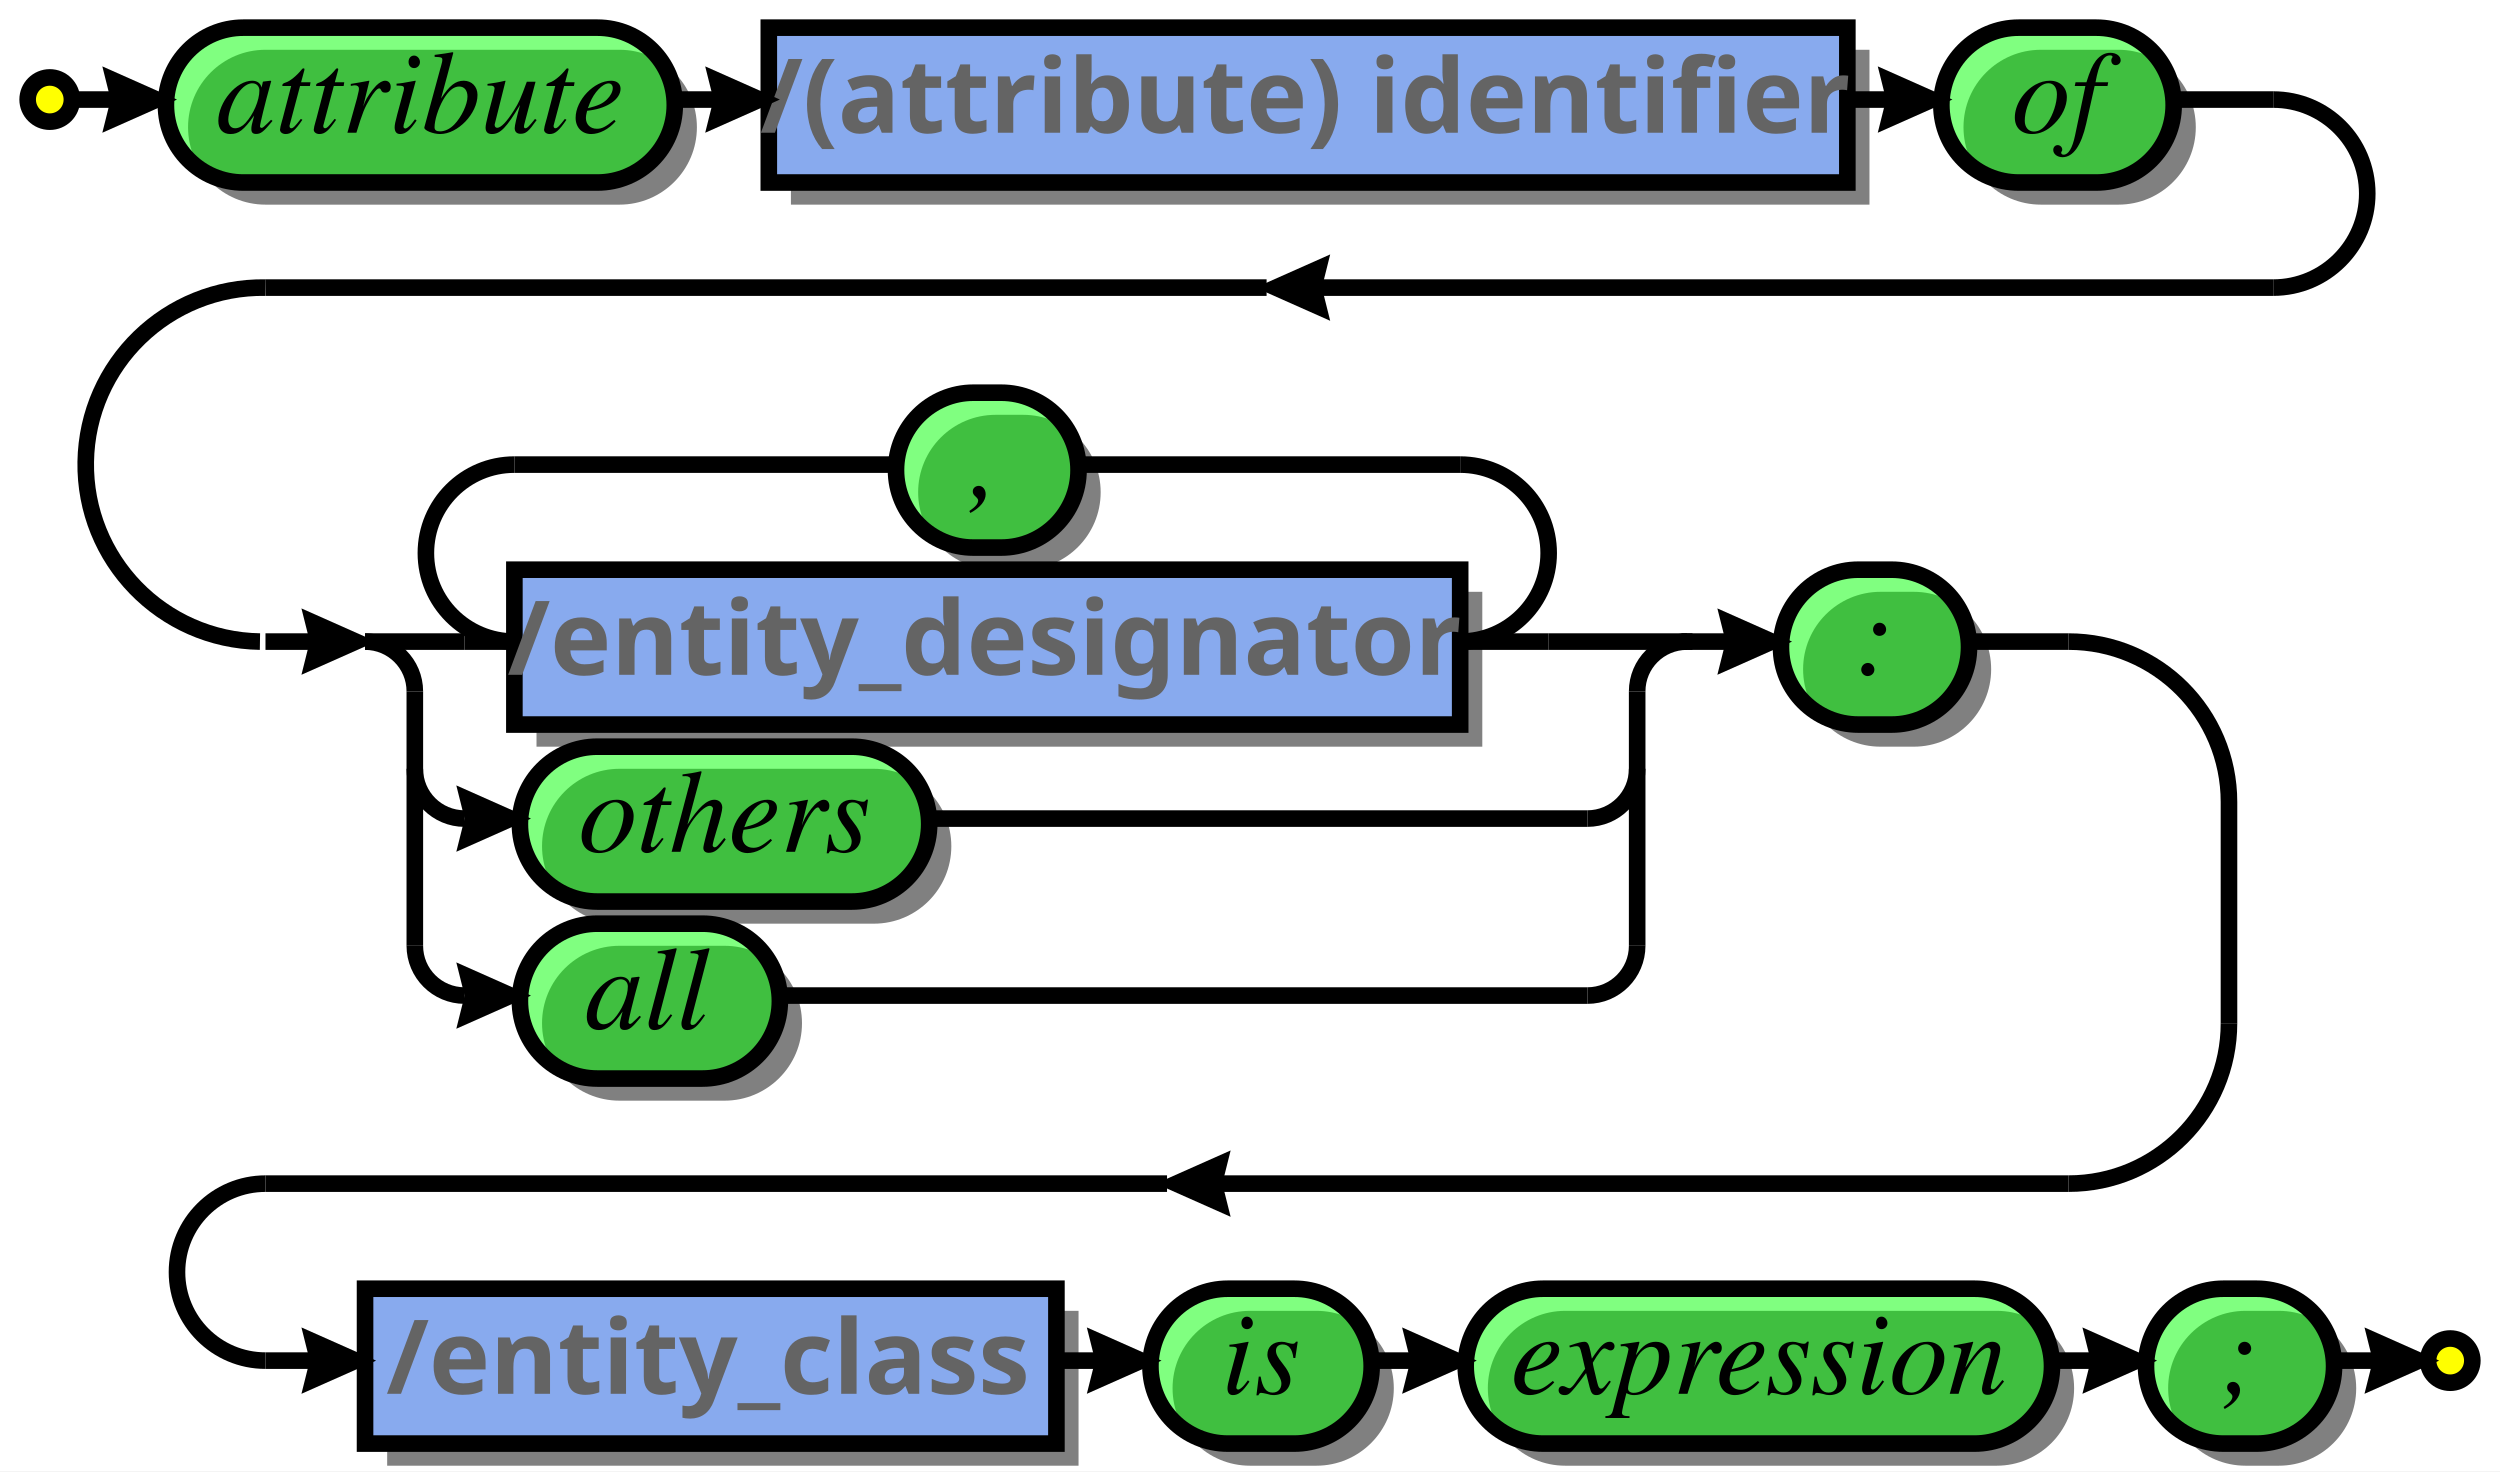
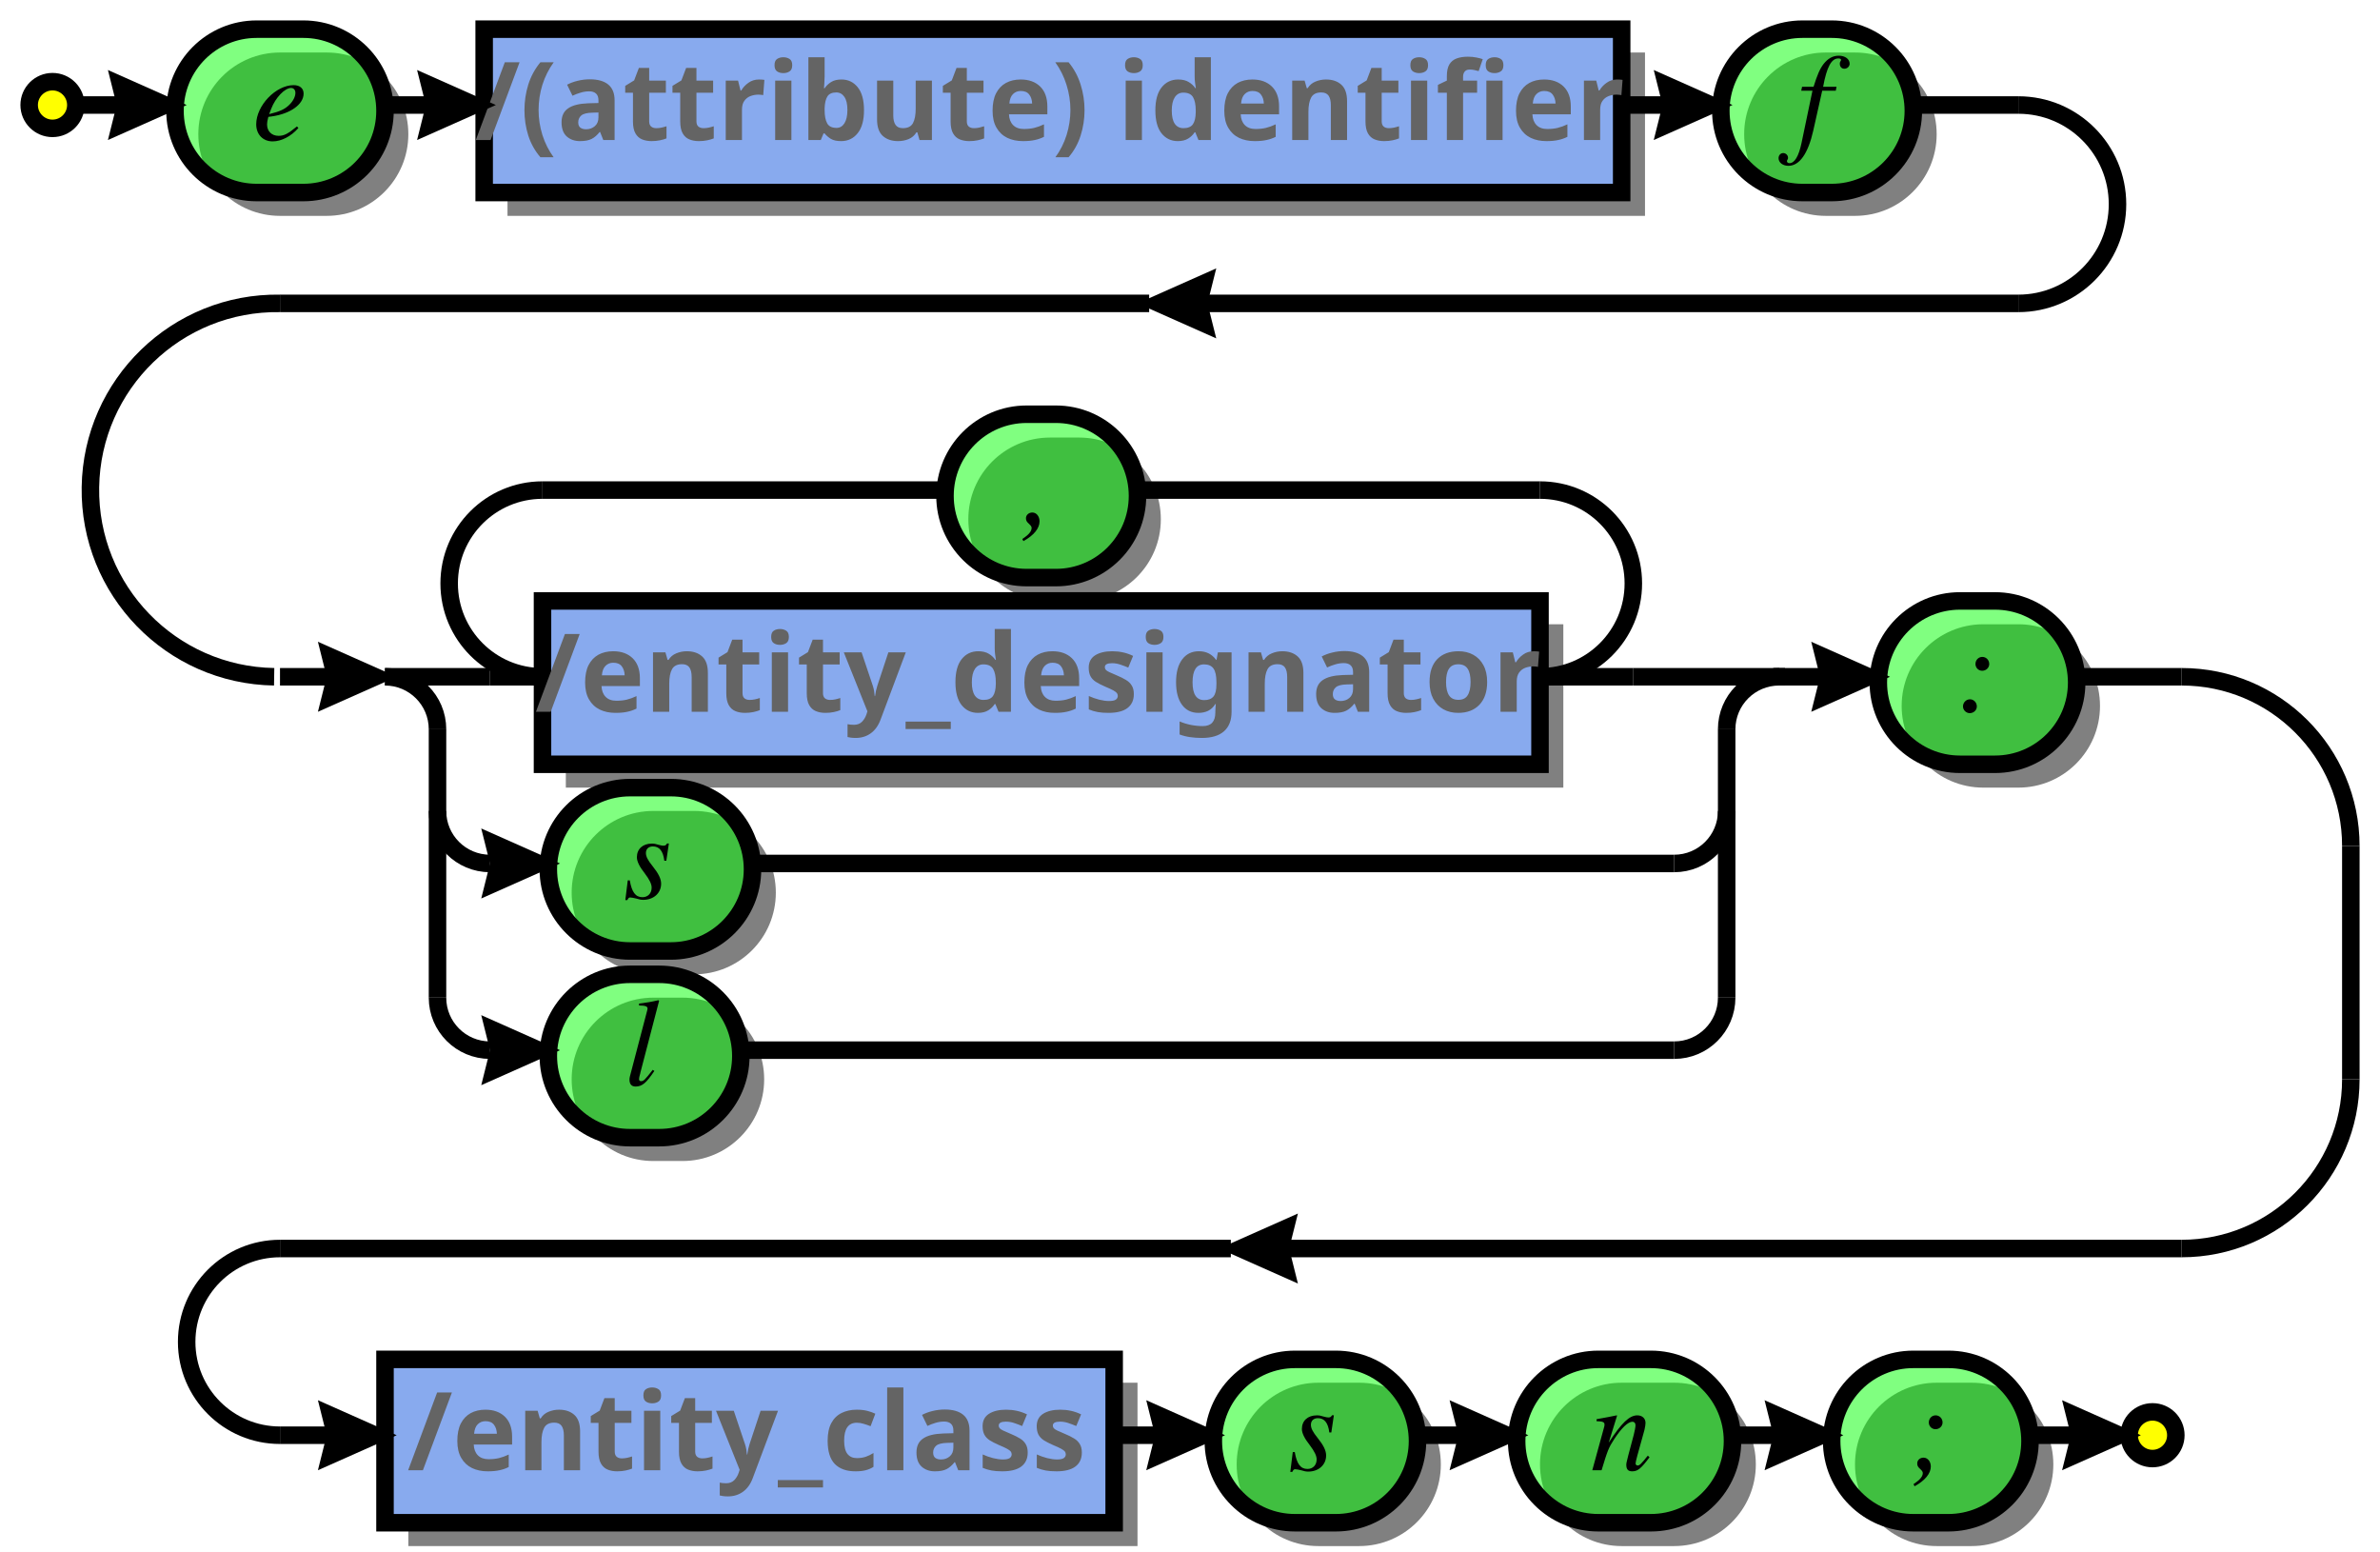
- <svg xmlns="http://www.w3.org/2000/svg" xml:space="preserve" width="452" height="266" version="1.1">
+ <svg xmlns="http://www.w3.org/2000/svg" xml:space="preserve" width="408" height="266" version="1.1">
  <style type="text/css">

.title_font {fill:#000000; text-anchor:middle;
font-family:Sans; font-size:22pt; font-weight:bold; font-style:normal; }
.token_font {fill:#000000; text-anchor:middle;
font-family:Times; font-size:16pt; font-weight:normal; font-style:italic; }
.box_font {fill:#646464; text-anchor:middle;
font-family:Sans; font-size:14pt; font-weight:bold; font-style:normal; }
.hex_bubble_font {fill:#000000; text-anchor:middle;
font-family:Sans; font-size:14pt; font-weight:bold; font-style:normal; }
.label {fill: #000; text-anchor:middle; font-size:16pt; font-weight:bold; font-family:Sans;}
.link {fill: #0D47A1;}
.link:hover {fill: #0D47A1; text-decoration:underline;}
.link:visited {fill: #4A148C;}

</style>
  <defs>
    <marker id="arrow" markerWidth="5" markerHeight="4" refX="2.5" refY="2" orient="auto" markerUnits="strokeWidth">
      <path d="M0,0 L0.5,2 L0,4 L4.5,2 z" fill="#000000" />
    </marker>
  </defs>
  <rect width="100%" height="100%" fill="white" />
  <circle cx="9" cy="18" r="4" stroke="#000000" stroke-width="3" fill="#ffff00" />
-   <path d="M48,37 A14,14 0 0,1 48,9 H112 A14,14 0 0,1 112,37 z" fill="#000000" fill-opacity="0.498" />
-   <path d="M44,33 A14,14 0 0,1 44,5 H108 A14,14 0 0,1 108,33 z" stroke="#000000" stroke-width="3" fill="#00ff00" fill-opacity="0.498" />
-   <text class="token_font" x="76" y="24">attribute</text>
-   <rect x="143" y="9" width="195" height="28" fill="#000000" fill-opacity="0.498" />
-   <rect x="139" y="5" width="195" height="28" stroke="#000000" stroke-width="3" fill="#88aaee" fill-opacity="1.0" />
-   <text class="box_font" x="236" y="24">/(attribute) identifier</text>
-   <line x1="121" y1="18" x2="135" y2="18" stroke="#000000" stroke-width="3" marker-end="url(#arrow)" />
-   <path d="M369,37 A14,14 0 0,1 369,9 H383 A14,14 0 0,1 383,37 z" fill="#000000" fill-opacity="0.498" />
-   <path d="M365,33 A14,14 0 0,1 365,5 H379 A14,14 0 0,1 379,33 z" stroke="#000000" stroke-width="3" fill="#00ff00" fill-opacity="0.498" />
-   <text class="token_font" x="372" y="24">of</text>
-   <line x1="333" y1="18" x2="347" y2="18" stroke="#000000" stroke-width="3" marker-end="url(#arrow)" />
+   <path d="M48,37 A14,14 0 0,1 48,9 H56 A14,14 0 0,1 56,37 z" fill="#000000" fill-opacity="0.498" />
+   <path d="M44,33 A14,14 0 0,1 44,5 H52 A14,14 0 0,1 52,33 z" stroke="#000000" stroke-width="3" fill="#00ff00" fill-opacity="0.498" />
+   <text class="token_font" x="48" y="24">e</text>
+   <rect x="87" y="9" width="195" height="28" fill="#000000" fill-opacity="0.498" />
+   <rect x="83" y="5" width="195" height="28" stroke="#000000" stroke-width="3" fill="#88aaee" fill-opacity="1.0" />
+   <text class="box_font" x="180" y="24">/(attribute) identifier</text>
+   <line x1="65" y1="18" x2="79" y2="18" stroke="#000000" stroke-width="3" marker-end="url(#arrow)" />
+   <path d="M313,37 A14,14 0 0,1 313,9 H318 A14,14 0 0,1 318,37 z" fill="#000000" fill-opacity="0.498" />
+   <path d="M309,33 A14,14 0 0,1 309,5 H314 A14,14 0 0,1 314,33 z" stroke="#000000" stroke-width="3" fill="#00ff00" fill-opacity="0.498" />
+   <text class="token_font" x="311" y="24">f</text>
+   <line x1="277" y1="18" x2="291" y2="18" stroke="#000000" stroke-width="3" marker-end="url(#arrow)" />
  <rect x="97" y="107" width="171" height="28" fill="#000000" fill-opacity="0.498" />
  <rect x="93" y="103" width="171" height="28" stroke="#000000" stroke-width="3" fill="#88aaee" fill-opacity="1.0" />
  <text class="box_font" x="178" y="122">/entity_designator</text>
  <path d="M180,103 A14,14 0 0,1 180,75 H185 A14,14 0 0,1 185,103 z" fill="#000000" fill-opacity="0.498" />
  <path d="M176,99 A14,14 0 0,1 176,71 H181 A14,14 0 0,1 181,99 z" stroke="#000000" stroke-width="3" fill="#00ff00" fill-opacity="0.498" />
  <text class="token_font" x="178" y="90">,</text>
  <line x1="93" y1="84" x2="162" y2="84" stroke="#000000" stroke-width="3" />
  <line x1="195" y1="84" x2="264" y2="84" stroke="#000000" stroke-width="3" />
  <line x1="84" y1="116" x2="93" y2="116" stroke="#000000" stroke-width="3" />
  <path d="M93,84 A16,16 0 0,0 93,116" stroke="#000000" stroke-width="3" fill="none" />
  <path d="M264,116 A16,16 0 0,0 264,84" stroke="#000000" stroke-width="3" fill="none" />
  <line x1="264" y1="116" x2="280" y2="116" stroke="#000000" stroke-width="3" />
-   <path d="M112,167 A14,14 0 0,1 112,139 H158 A14,14 0 0,1 158,167 z" fill="#000000" fill-opacity="0.498" />
-   <path d="M108,163 A14,14 0 0,1 108,135 H154 A14,14 0 0,1 154,163 z" stroke="#000000" stroke-width="3" fill="#00ff00" fill-opacity="0.498" />
-   <text class="token_font" x="131" y="154">others</text>
-   <path d="M112,199 A14,14 0 0,1 112,171 H131 A14,14 0 0,1 131,199 z" fill="#000000" fill-opacity="0.498" />
-   <path d="M108,195 A14,14 0 0,1 108,167 H127 A14,14 0 0,1 127,195 z" stroke="#000000" stroke-width="3" fill="#00ff00" fill-opacity="0.498" />
-   <text class="token_font" x="117" y="186">all</text>
+   <path d="M112,167 A14,14 0 0,1 112,139 H119 A14,14 0 0,1 119,167 z" fill="#000000" fill-opacity="0.498" />
+   <path d="M108,163 A14,14 0 0,1 108,135 H115 A14,14 0 0,1 115,163 z" stroke="#000000" stroke-width="3" fill="#00ff00" fill-opacity="0.498" />
+   <text class="token_font" x="111" y="154">s</text>
+   <path d="M112,199 A14,14 0 0,1 112,171 H117 A14,14 0 0,1 117,199 z" fill="#000000" fill-opacity="0.498" />
+   <path d="M108,195 A14,14 0 0,1 108,167 H113 A14,14 0 0,1 113,195 z" stroke="#000000" stroke-width="3" fill="#00ff00" fill-opacity="0.498" />
+   <text class="token_font" x="110" y="186">l</text>
  <line x1="66" y1="116" x2="84" y2="116" stroke="#000000" stroke-width="3" />
  <line x1="280" y1="116" x2="306" y2="116" stroke="#000000" stroke-width="3" />
  <path d="M75,125 A9,9 0 0,0 66,116" stroke="#000000" stroke-width="3" fill="none" />
  <line x1="84" y1="148" x2="90" y2="148" stroke="#000000" stroke-width="3" marker-end="url(#arrow)" />
-   <line x1="168" y1="148" x2="287" y2="148" stroke="#000000" stroke-width="3" />
+   <line x1="129" y1="148" x2="287" y2="148" stroke="#000000" stroke-width="3" />
  <path d="M75,139 A9,9 0 0,0 84,148" stroke="#000000" stroke-width="3" fill="none" />
  <path d="M287,148 A9,9 0 0,0 296,139" stroke="#000000" stroke-width="3" fill="none" />
  <line x1="84" y1="180" x2="90" y2="180" stroke="#000000" stroke-width="3" marker-end="url(#arrow)" />
-   <line x1="141" y1="180" x2="287" y2="180" stroke="#000000" stroke-width="3" />
+   <line x1="127" y1="180" x2="287" y2="180" stroke="#000000" stroke-width="3" />
  <path d="M75,171 A9,9 0 0,0 84,180" stroke="#000000" stroke-width="3" fill="none" />
  <path d="M287,180 A9,9 0 0,0 296,171" stroke="#000000" stroke-width="3" fill="none" />
  <path d="M305,116 A9,9 0 0,0 296,125" stroke="#000000" stroke-width="3" fill="none" />
  <line x1="75" y1="171" x2="75" y2="125" stroke="#000000" stroke-width="3" />
  <line x1="296" y1="171" x2="296" y2="125" stroke="#000000" stroke-width="3" />
  <path d="M340,135 A14,14 0 0,1 340,107 H346 A14,14 0 0,1 346,135 z" fill="#000000" fill-opacity="0.498" />
  <path d="M336,131 A14,14 0 0,1 336,103 H342 A14,14 0 0,1 342,131 z" stroke="#000000" stroke-width="3" fill="#00ff00" fill-opacity="0.498" />
  <text class="token_font" x="339" y="122">:</text>
  <line x1="304" y1="116" x2="318" y2="116" stroke="#000000" stroke-width="3" marker-end="url(#arrow)" />
-   <line x1="393" y1="18" x2="411" y2="18" stroke="#000000" stroke-width="3" />
-   <path d="M411,52 A17,17 0 0,0 411,18" stroke="#000000" stroke-width="3" fill="none" />
-   <line x1="411" y1="52" x2="233" y2="52" stroke="#000000" stroke-width="3" marker-end="url(#arrow)" />
-   <line x1="229" y1="52" x2="48" y2="52" stroke="#000000" stroke-width="3" />
+   <line x1="328" y1="18" x2="346" y2="18" stroke="#000000" stroke-width="3" />
+   <path d="M346,52 A17,17 0 0,0 346,18" stroke="#000000" stroke-width="3" fill="none" />
+   <line x1="346" y1="52" x2="201" y2="52" stroke="#000000" stroke-width="3" marker-end="url(#arrow)" />
+   <line x1="197" y1="52" x2="48" y2="52" stroke="#000000" stroke-width="3" />
  <path d="M48,52 A32,32 0 0,0 47,116" stroke="#000000" stroke-width="3" fill="none" />
  <line x1="48" y1="116" x2="62" y2="116" stroke="#000000" stroke-width="3" marker-end="url(#arrow)" />
  <rect x="70" y="237" width="125" height="28" fill="#000000" fill-opacity="0.498" />
  <rect x="66" y="233" width="125" height="28" stroke="#000000" stroke-width="3" fill="#88aaee" fill-opacity="1.0" />
  <text class="box_font" x="128" y="252">/entity_class</text>
-   <path d="M226,265 A14,14 0 0,1 226,237 H238 A14,14 0 0,1 238,265 z" fill="#000000" fill-opacity="0.498" />
-   <path d="M222,261 A14,14 0 0,1 222,233 H234 A14,14 0 0,1 234,261 z" stroke="#000000" stroke-width="3" fill="#00ff00" fill-opacity="0.498" />
-   <text class="token_font" x="228" y="252">is</text>
+   <path d="M226,265 A14,14 0 0,1 226,237 H233 A14,14 0 0,1 233,265 z" fill="#000000" fill-opacity="0.498" />
+   <path d="M222,261 A14,14 0 0,1 222,233 H229 A14,14 0 0,1 229,261 z" stroke="#000000" stroke-width="3" fill="#00ff00" fill-opacity="0.498" />
+   <text class="token_font" x="225" y="252">s</text>
  <line x1="190" y1="246" x2="204" y2="246" stroke="#000000" stroke-width="3" marker-end="url(#arrow)" />
-   <path d="M283,265 A14,14 0 0,1 283,237 H361 A14,14 0 0,1 361,265 z" fill="#000000" fill-opacity="0.498" />
-   <path d="M279,261 A14,14 0 0,1 279,233 H357 A14,14 0 0,1 357,261 z" stroke="#000000" stroke-width="3" fill="#00ff00" fill-opacity="0.498" />
-   <text class="token_font" x="318" y="252">expression</text>
-   <line x1="247" y1="246" x2="261" y2="246" stroke="#000000" stroke-width="3" marker-end="url(#arrow)" />
-   <path d="M406,265 A14,14 0 0,1 406,237 H412 A14,14 0 0,1 412,265 z" fill="#000000" fill-opacity="0.498" />
-   <path d="M402,261 A14,14 0 0,1 402,233 H408 A14,14 0 0,1 408,261 z" stroke="#000000" stroke-width="3" fill="#00ff00" fill-opacity="0.498" />
-   <text class="token_font" x="405" y="252">;</text>
-   <line x1="370" y1="246" x2="384" y2="246" stroke="#000000" stroke-width="3" marker-end="url(#arrow)" />
+   <path d="M278,265 A14,14 0 0,1 278,237 H287 A14,14 0 0,1 287,265 z" fill="#000000" fill-opacity="0.498" />
+   <path d="M274,261 A14,14 0 0,1 274,233 H283 A14,14 0 0,1 283,261 z" stroke="#000000" stroke-width="3" fill="#00ff00" fill-opacity="0.498" />
+   <text class="token_font" x="278" y="252">n</text>
+   <line x1="242" y1="246" x2="256" y2="246" stroke="#000000" stroke-width="3" marker-end="url(#arrow)" />
+   <path d="M332,265 A14,14 0 0,1 332,237 H338 A14,14 0 0,1 338,265 z" fill="#000000" fill-opacity="0.498" />
+   <path d="M328,261 A14,14 0 0,1 328,233 H334 A14,14 0 0,1 334,261 z" stroke="#000000" stroke-width="3" fill="#00ff00" fill-opacity="0.498" />
+   <text class="token_font" x="331" y="252">;</text>
+   <line x1="296" y1="246" x2="310" y2="246" stroke="#000000" stroke-width="3" marker-end="url(#arrow)" />
  <line x1="356" y1="116" x2="374" y2="116" stroke="#000000" stroke-width="3" />
  <path d="M403,145 A29,29 0 0,0 374,116" stroke="#000000" stroke-width="3" fill="none" />
  <line x1="403" y1="145" x2="403" y2="185" stroke="#000000" stroke-width="3" />
  <path d="M374,214 A29,29 0 0,0 403,185" stroke="#000000" stroke-width="3" fill="none" />
  <line x1="374" y1="214" x2="215" y2="214" stroke="#000000" stroke-width="3" marker-end="url(#arrow)" />
  <line x1="211" y1="214" x2="48" y2="214" stroke="#000000" stroke-width="3" />
  <path d="M48,214 A16,16 0 0,0 48,246" stroke="#000000" stroke-width="3" fill="none" />
  <line x1="48" y1="246" x2="62" y2="246" stroke="#000000" stroke-width="3" marker-end="url(#arrow)" />
  <line x1="12" y1="18" x2="26" y2="18" stroke="#000000" stroke-width="3" marker-end="url(#arrow)" />
-   <circle cx="443" cy="246" r="4" stroke="#000000" stroke-width="3" fill="#ffff00" />
-   <line x1="421" y1="246" x2="435" y2="246" stroke="#000000" stroke-width="3" marker-end="url(#arrow)" />
+   <circle cx="369" cy="246" r="4" stroke="#000000" stroke-width="3" fill="#ffff00" />
+   <line x1="347" y1="246" x2="361" y2="246" stroke="#000000" stroke-width="3" marker-end="url(#arrow)" />
</svg>
